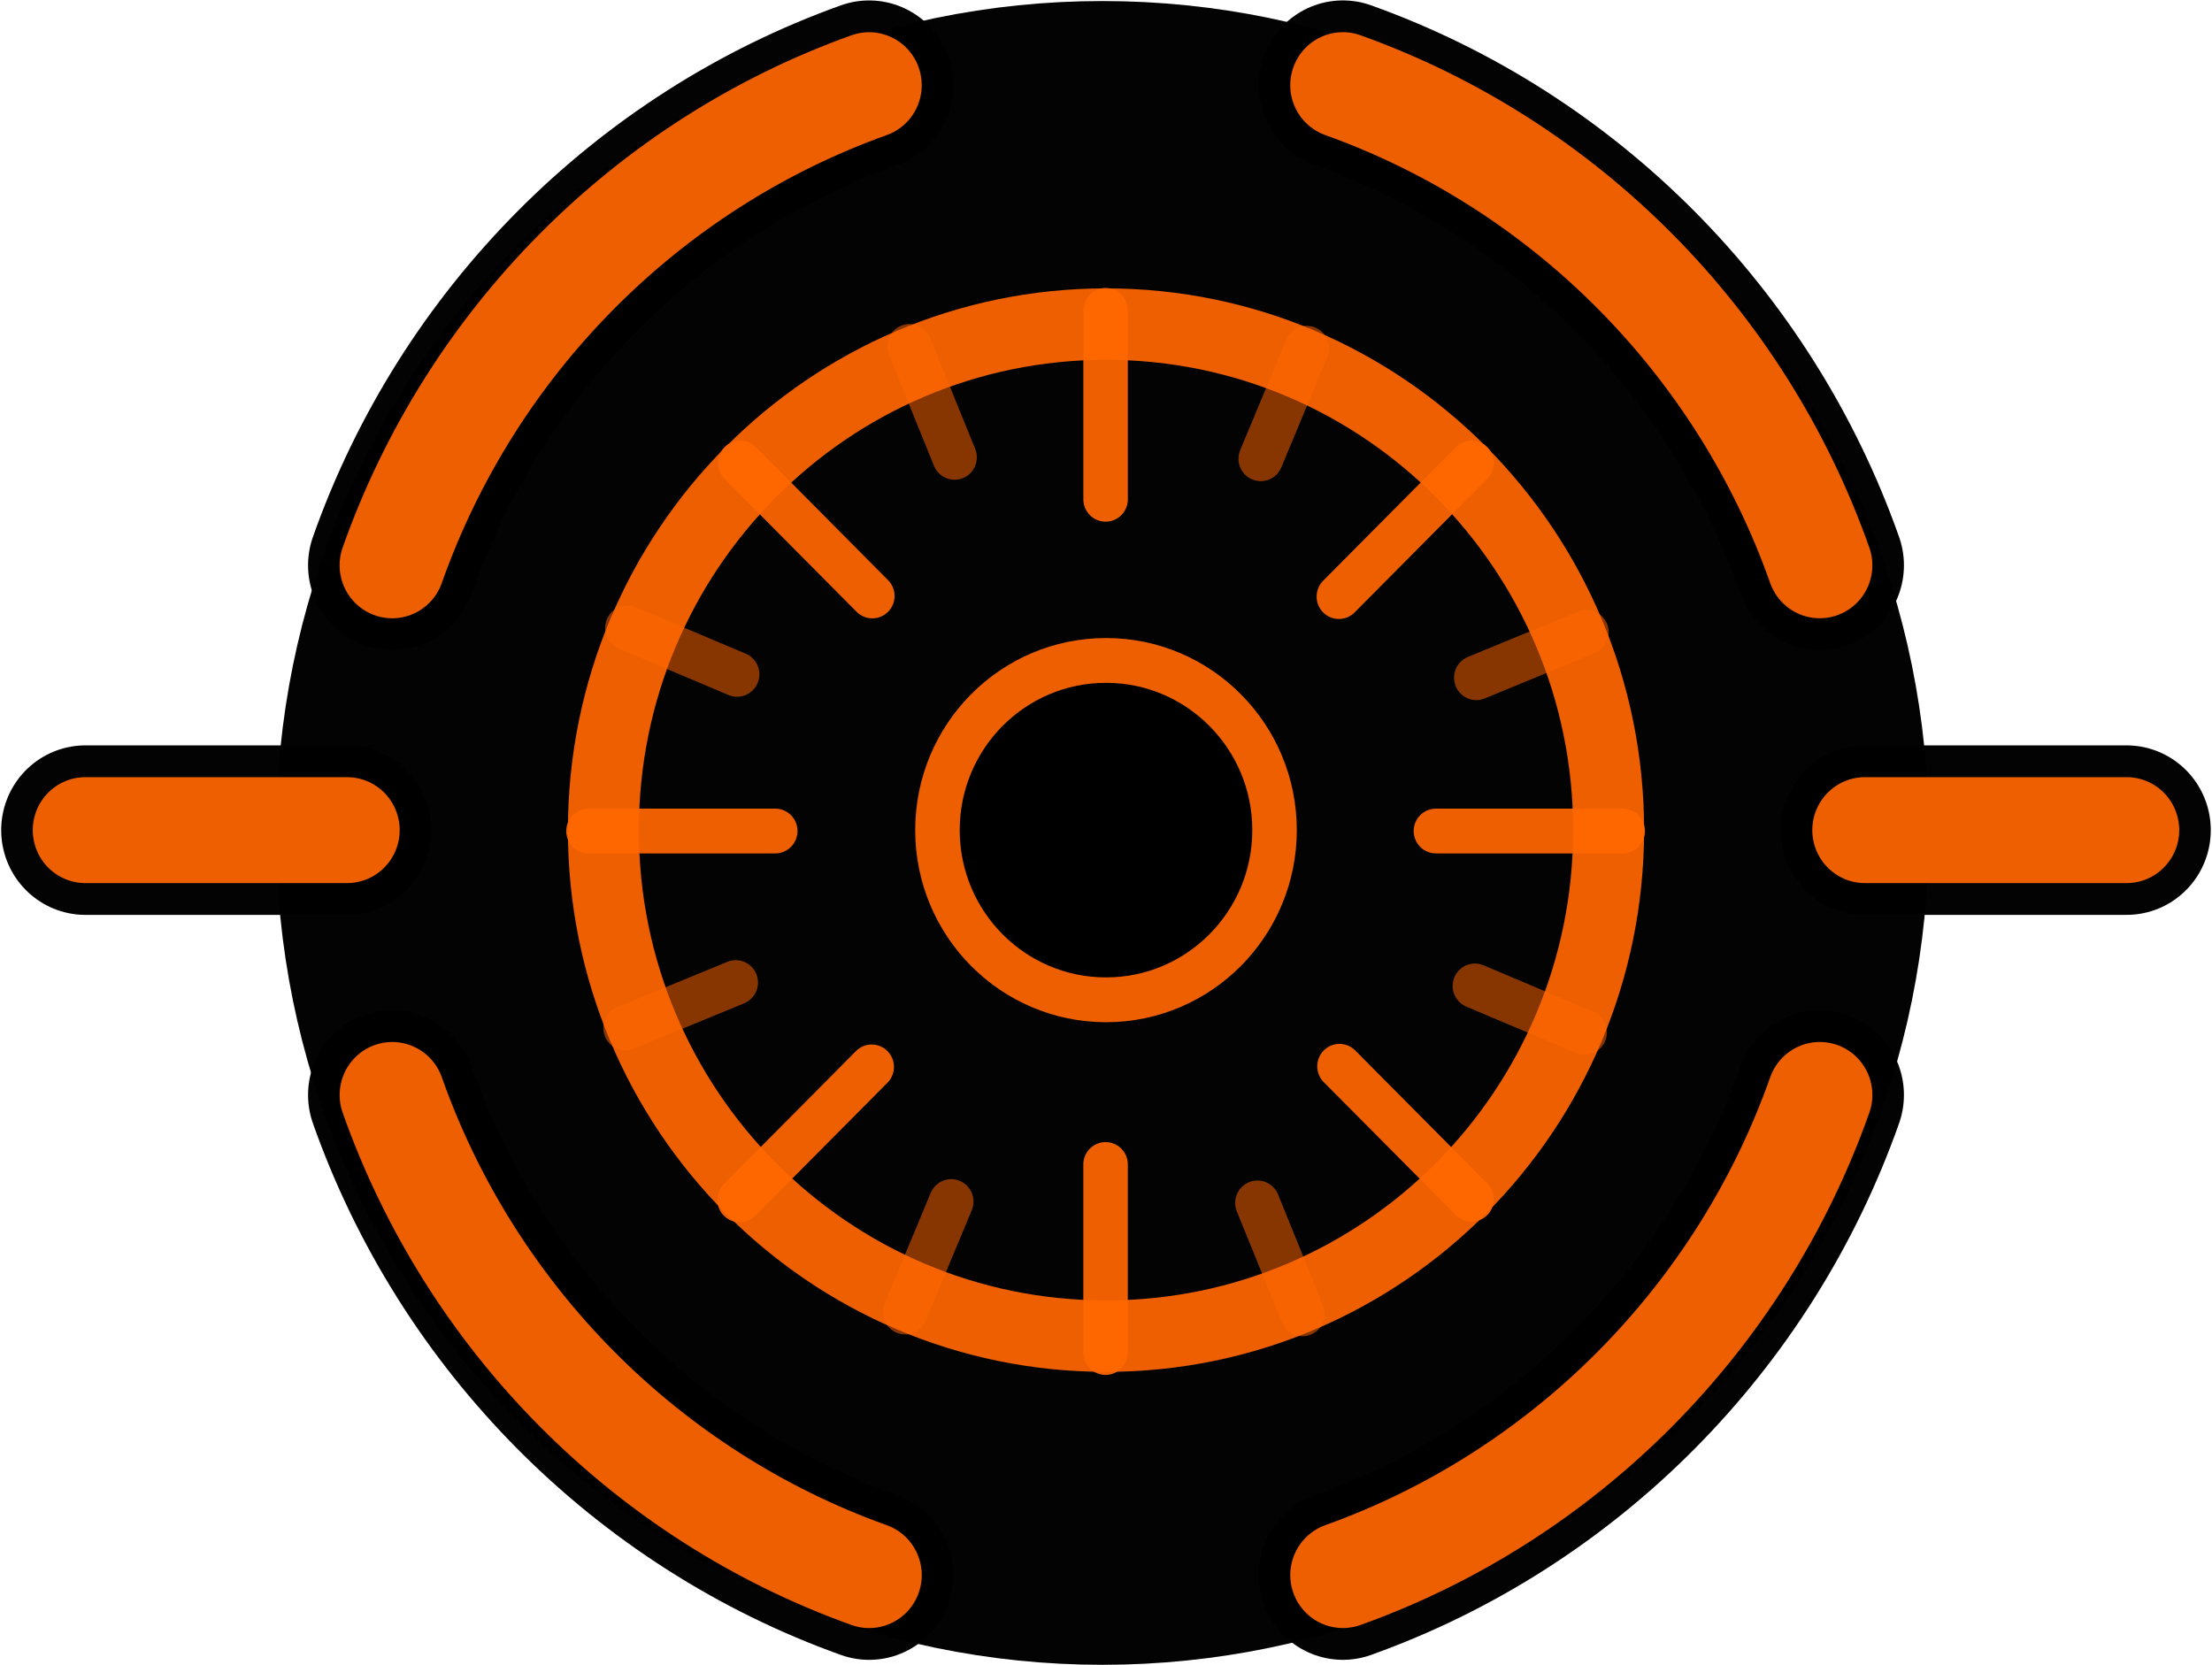
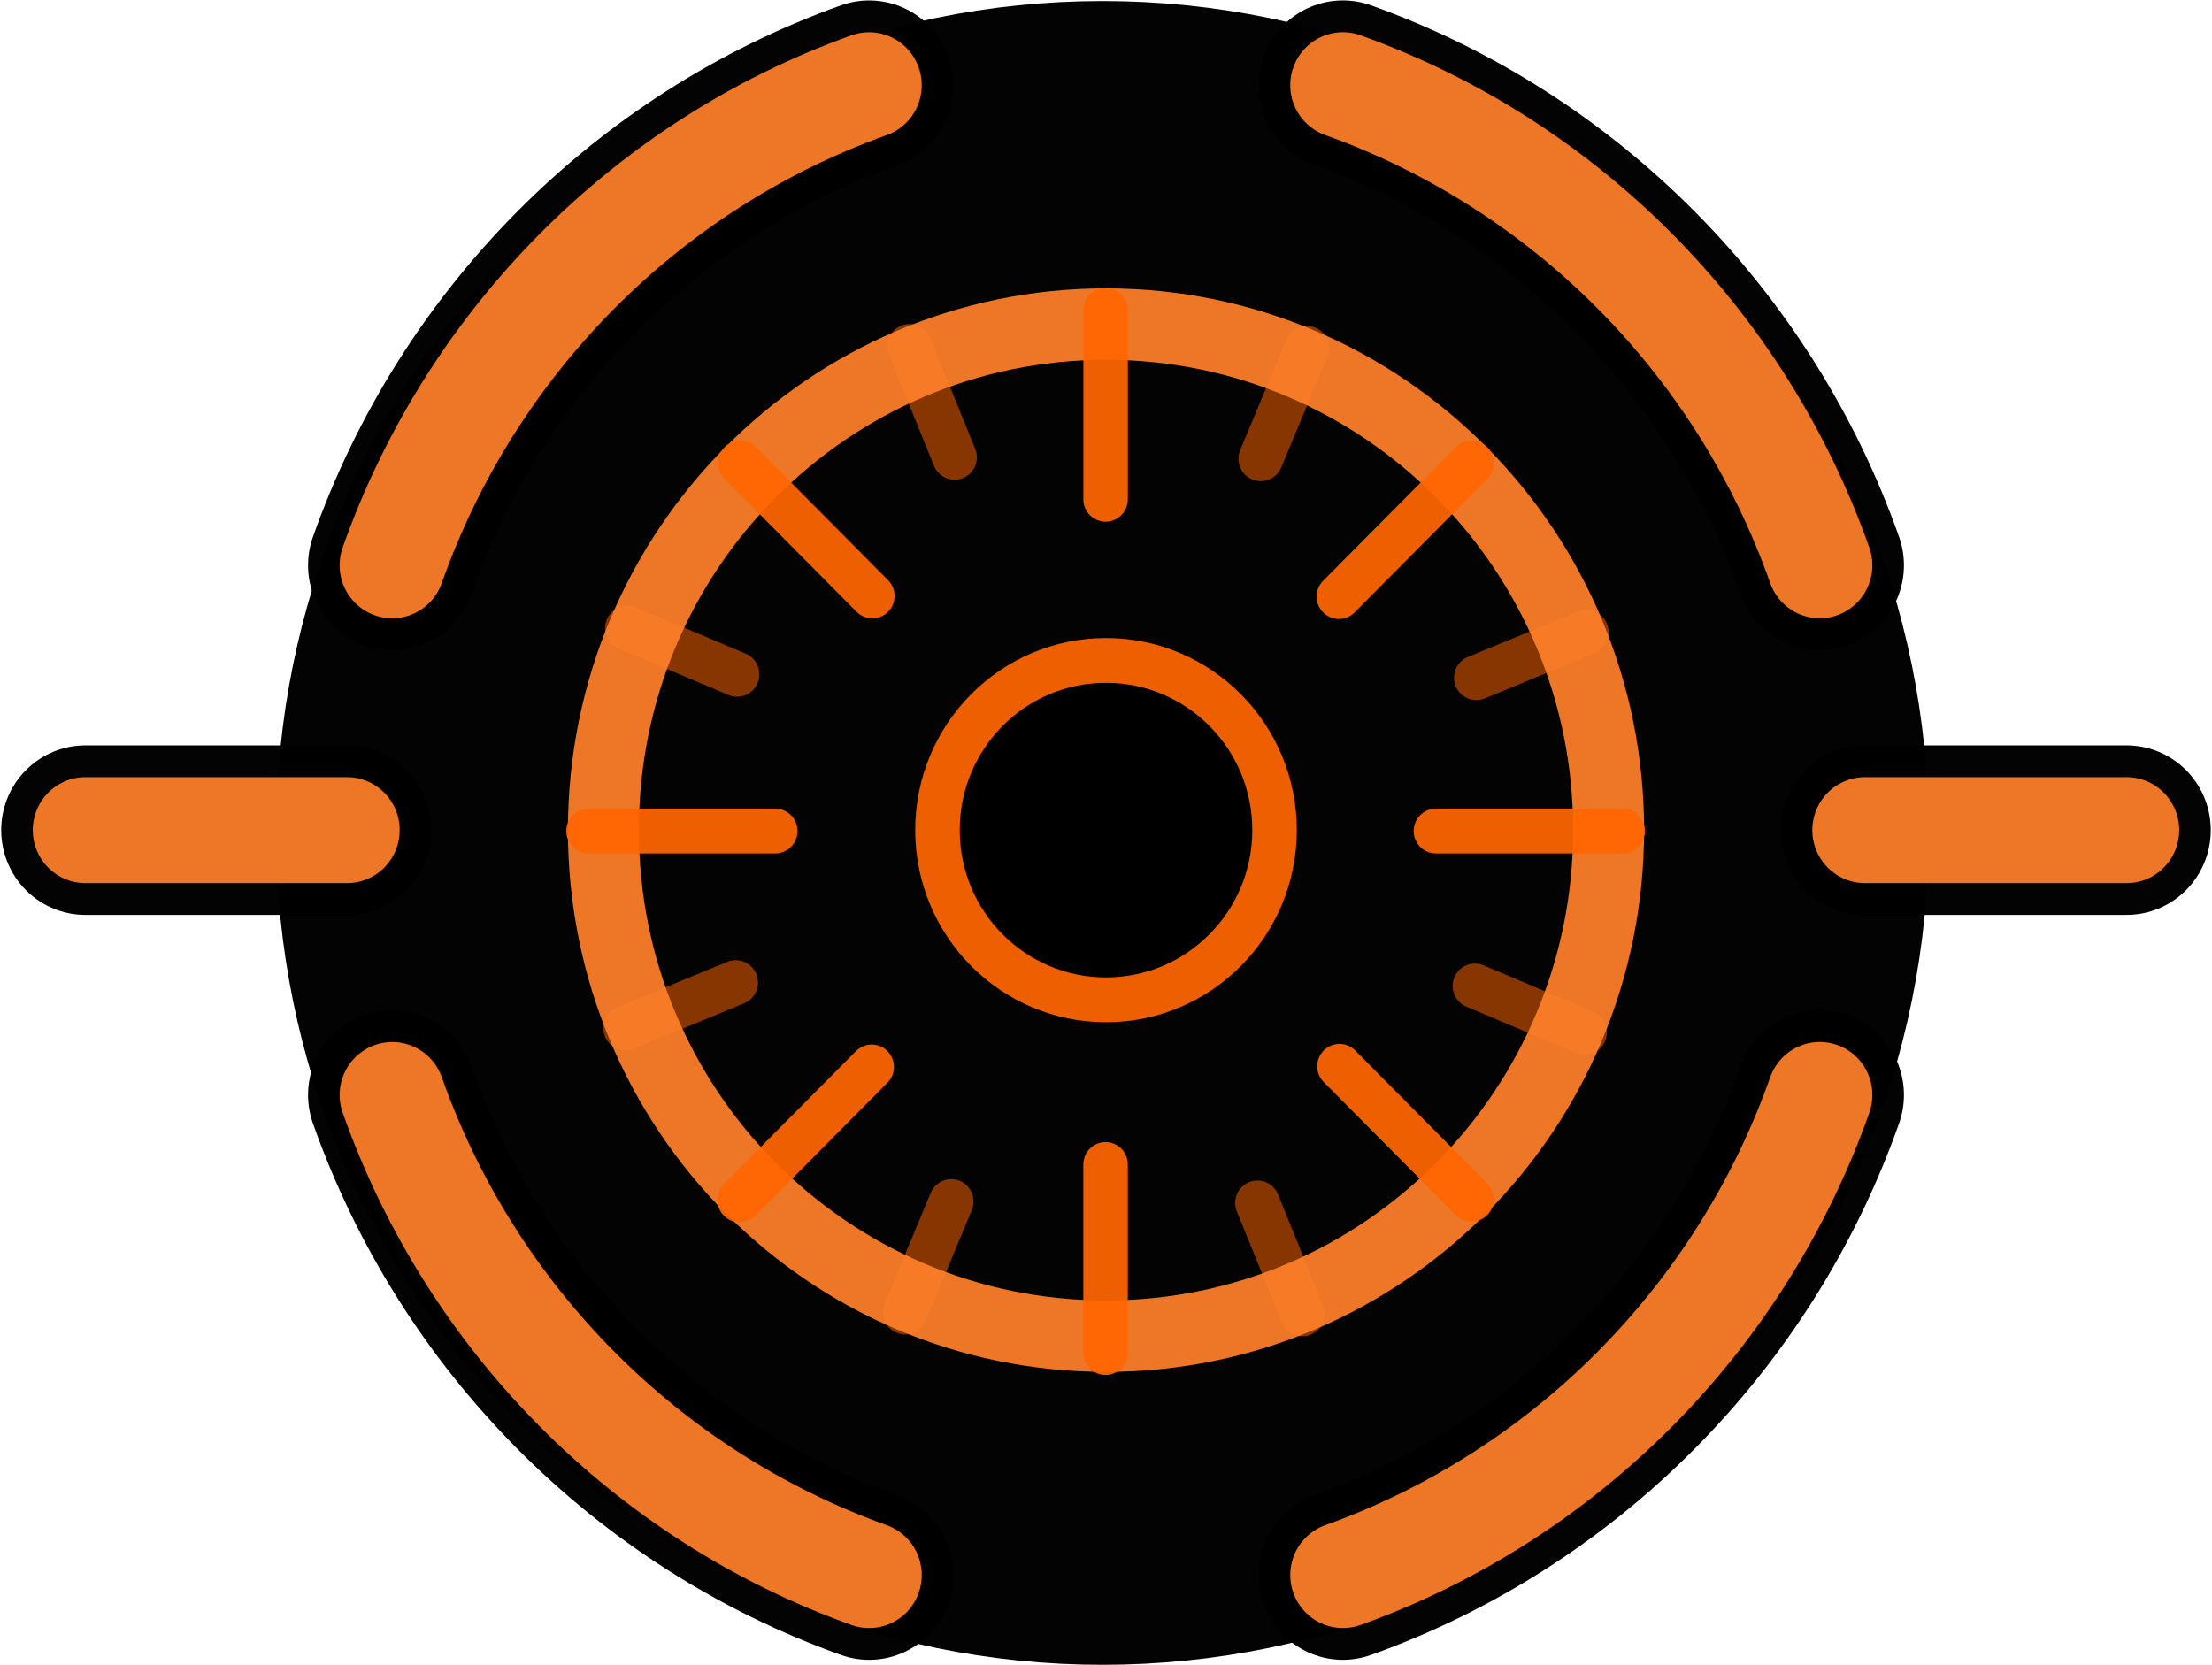
<svg xmlns="http://www.w3.org/2000/svg" width="99.159" height="74.638" viewBox="0 0 26.236 19.748" id="svg4243" version="1.1">
  <defs id="defs4245">
    </defs>
  <g id="layer1" transform="translate(-111.2332,-61.32351)">
    <g style="display:inline" id="g3716-9" transform="matrix(0.3282122,0,0,0.330478,104.7151,-266.0367)">
-       <circle r="26.643" cy="26.923" cx="56.751" style="opacity:0.988;fill:#000000;fill-opacity:1;stroke:#000000;stroke-width:6.433;stroke-linecap:round;stroke-linejoin:round;stroke-miterlimit:4;stroke-dasharray:none;stroke-dashoffset:6.4;stroke-opacity:1" id="path4376-0" transform="translate(2.947075,993.5395)" d="m 83.394,26.923 c 0,14.715 -11.929,26.643 -26.643,26.643 -14.715,0 -26.643,-11.929 -26.643,-26.643 0,-14.715 11.929,-26.643 26.643,-26.643 14.715,0 26.643,11.929 26.643,26.643 z" />
+       <circle r="26.643" cy="26.923" cx="56.751" style="opacity:0.988;fill:#000000;fill-opacity:1;stroke:#000000;stroke-width:6.433;stroke-linecap:round;stroke-linejoin:round;stroke-miterlimit:4;stroke-dasharray:none;stroke-dashoffset:6.4;stroke-opacity:1" id="path4376-0" transform="translate(2.947075,993.5395)" />
      <g id="g4059-4" transform="matrix(0.9457063,0,0,0.9457063,-48.71098,132.5161)">
        <g id="g4051-8">
          <path id="path3997-2" d="m 87.495,928.767 c 3.016,-8.483 9.741,-15.208 18.223,-18.223" style="opacity:0.988;fill:none;stroke:#000000;stroke-width:6.433;stroke-linecap:round;stroke-linejoin:round;stroke-miterlimit:4;stroke-dasharray:none;stroke-dashoffset:6.4;stroke-opacity:1" />
          <path id="path3999-1" d="M 105.718,967.093 C 97.235,964.077 90.51,957.352 87.495,948.869" style="opacity:0.988;fill:none;stroke:#000000;stroke-width:6.433;stroke-linecap:round;stroke-linejoin:round;stroke-miterlimit:4;stroke-dasharray:none;stroke-dashoffset:6.4;stroke-opacity:1" />
          <path id="path4001-7" d="m 75.769,938.818 10,0" style="opacity:0.988;fill:none;stroke:#000000;stroke-width:6.433;stroke-linecap:round;stroke-linejoin:round;stroke-miterlimit:4;stroke-dasharray:none;stroke-dashoffset:6.4;stroke-opacity:1" />
          <path id="path4005-5" d="m 123.821,910.543 c 8.483,3.016 15.208,9.741 18.223,18.223" style="opacity:0.988;fill:none;stroke:#000000;stroke-width:6.433;stroke-linecap:round;stroke-linejoin:round;stroke-miterlimit:4;stroke-dasharray:none;stroke-dashoffset:6.4;stroke-opacity:1" />
          <path id="path4007-5" d="m 142.044,948.869 c -3.016,8.483 -9.741,15.208 -18.223,18.223" style="opacity:0.988;fill:none;stroke:#000000;stroke-width:6.433;stroke-linecap:round;stroke-linejoin:round;stroke-miterlimit:4;stroke-dasharray:none;stroke-dashoffset:6.4;stroke-opacity:1" />
          <path id="path4009-8" d="m 143.769,938.818 10,0" style="opacity:0.988;fill:none;stroke:#000000;stroke-width:6.433;stroke-linecap:round;stroke-linejoin:round;stroke-miterlimit:4;stroke-dasharray:none;stroke-dashoffset:6.4;stroke-opacity:1" />
        </g>
        <g id="g3965-9">
-           <g transform="translate(-14.23051,-83.54421)" id="g4044-5" style="stroke:#ff6600">
-             <path transform="translate(0,988.3622)" id="path3253-2" d="m 101.725,23.949 c 3.016,-8.483 9.741,-15.208 18.223,-18.223" style="opacity:0.988;fill:none;stroke:#ff6600;stroke-width:4.021;stroke-linecap:round;stroke-linejoin:round;stroke-miterlimit:4;stroke-dasharray:none;stroke-dashoffset:6.4;stroke-opacity:0.941" />
-             <path transform="translate(0,988.3622)" id="path3249-8" d="m 119.949,62.275 c -8.483,-3.016 -15.208,-9.741 -18.223,-18.223" style="opacity:0.988;fill:none;stroke:#ff6600;stroke-width:4.021;stroke-linecap:round;stroke-linejoin:round;stroke-miterlimit:4;stroke-dasharray:none;stroke-dashoffset:6.4;stroke-opacity:0.941" />
-             <path transform="translate(0,988.3622)" id="path3267-1" d="m 90,34 10,0" style="opacity:0.988;fill:none;stroke:#ff6600;stroke-width:4.021;stroke-linecap:round;stroke-linejoin:round;stroke-miterlimit:4;stroke-dasharray:none;stroke-dashoffset:6.4;stroke-opacity:0.941" />
+           <g transform="translate(-14.23051,-83.54421)" id="g4044-5" style="stroke:#ff7f2a">
+             <path transform="translate(0,988.3622)" id="path3253-2" d="m 101.725,23.949 c 3.016,-8.483 9.741,-15.208 18.223,-18.223" style="opacity:0.988;fill:none;stroke:#ff7f2a;stroke-width:4.021;stroke-linecap:round;stroke-linejoin:round;stroke-miterlimit:4;stroke-dasharray:none;stroke-dashoffset:6.4;stroke-opacity:0.941" />
+             <path transform="translate(0,988.3622)" id="path3249-8" d="m 119.949,62.275 c -8.483,-3.016 -15.208,-9.741 -18.223,-18.223" style="opacity:0.988;fill:none;stroke:#ff7f2a;stroke-width:4.021;stroke-linecap:round;stroke-linejoin:round;stroke-miterlimit:4;stroke-dasharray:none;stroke-dashoffset:6.4;stroke-opacity:0.941" />
+             <path transform="translate(0,988.3622)" id="path3267-1" d="m 90,34 10,0" style="opacity:0.988;fill:none;stroke:#ff7f2a;stroke-width:4.021;stroke-linecap:round;stroke-linejoin:round;stroke-miterlimit:4;stroke-dasharray:none;stroke-dashoffset:6.4;stroke-opacity:0.941" />
          </g>
-           <g transform="translate(-16.23051,-83.54421)" id="g4039-3" style="stroke:#ff6600">
-             <path transform="translate(0,988.3622)" id="path3257-0" d="m 140.051,5.725 c 8.483,3.016 15.208,9.741 18.223,18.223" style="opacity:0.988;fill:none;stroke:#ff6600;stroke-width:4.021;stroke-linecap:round;stroke-linejoin:round;stroke-miterlimit:4;stroke-dasharray:none;stroke-dashoffset:6.4;stroke-opacity:0.941" />
-             <path transform="translate(0,988.3622)" id="path3239-4" d="m 158.275,44.051 c -3.016,8.483 -9.741,15.208 -18.223,18.223" style="opacity:0.988;fill:none;stroke:#ff6600;stroke-width:4.021;stroke-linecap:round;stroke-linejoin:round;stroke-miterlimit:4;stroke-dasharray:none;stroke-dashoffset:6.4;stroke-opacity:0.941" />
-             <path transform="translate(0,988.3622)" id="path3269-9" d="m 160,34 10,0" style="opacity:0.988;fill:none;stroke:#ff6600;stroke-width:4.021;stroke-linecap:round;stroke-linejoin:round;stroke-miterlimit:4;stroke-dasharray:none;stroke-dashoffset:6.4;stroke-opacity:0.941" />
+           <g transform="translate(-16.23051,-83.54421)" id="g4039-3" style="stroke:#ff7f2a">
+             <path transform="translate(0,988.3622)" id="path3257-0" d="m 140.051,5.725 c 8.483,3.016 15.208,9.741 18.223,18.223" style="opacity:0.988;fill:none;stroke:#ff7f2a;stroke-width:4.021;stroke-linecap:round;stroke-linejoin:round;stroke-miterlimit:4;stroke-dasharray:none;stroke-dashoffset:6.4;stroke-opacity:0.941" />
+             <path transform="translate(0,988.3622)" id="path3239-4" d="m 158.275,44.051 c -3.016,8.483 -9.741,15.208 -18.223,18.223" style="opacity:0.988;fill:none;stroke:#ff7f2a;stroke-width:4.021;stroke-linecap:round;stroke-linejoin:round;stroke-miterlimit:4;stroke-dasharray:none;stroke-dashoffset:6.4;stroke-opacity:0.941" />
+             <path transform="translate(0,988.3622)" id="path3269-9" d="m 160,34 10,0" style="opacity:0.988;fill:none;stroke:#ff7f2a;stroke-width:4.021;stroke-linecap:round;stroke-linejoin:round;stroke-miterlimit:4;stroke-dasharray:none;stroke-dashoffset:6.4;stroke-opacity:0.941" />
          </g>
        </g>
      </g>
      <path id="path4408-1" style="opacity:0.988;fill:#0cfef8;fill-opacity:0.502;stroke:#ff6600;stroke-width:1.608;stroke-linecap:round;stroke-linejoin:round;stroke-miterlimit:4;stroke-dasharray:none;stroke-dashoffset:6.4;stroke-opacity:0.533" d="m 52.728,1003 1.628,3.981 m 10.944,26.762 1.628,3.981 m -24.462,-10.262 3.981,-1.628 m 26.762,-10.943 3.981,-1.628 m -34.659,-0.157 3.966,1.664 m 26.662,11.185 3.966,1.664 m -24.554,10.041 1.664,-3.966 m 11.185,-26.662 1.664,-3.966" />
-       <circle r="11.39" cy="32.219" cx="57.508" style="opacity:0.988;fill:none;stroke:#ff6600;stroke-width:1.608;stroke-linecap:round;stroke-linejoin:round;stroke-miterlimit:4;stroke-dasharray:none;stroke-dashoffset:6.4;stroke-opacity:0.941" id="path4378-5" transform="matrix(1.594646,0,0,1.594646,-31.87728,968.9837)" d="m 68.898,32.219 c 0,6.291 -5.099,11.39 -11.39,11.39 -6.291,0 -11.39,-5.099 -11.39,-11.39 0,-6.291 5.099,-11.39 11.39,-11.39 6.291,0 11.39,5.099 11.39,11.39 z" />
-       <circle r="11.39" cy="32.219" cx="57.508" transform="matrix(0.534743,0,0,0.534743,29.07537,1003.133)" id="path4380-0" style="opacity:0.988;fill:#000000;fill-opacity:1;stroke:#ff6600;stroke-width:3.008;stroke-linecap:round;stroke-linejoin:round;stroke-miterlimit:4;stroke-dasharray:none;stroke-dashoffset:6.4;stroke-opacity:0.941" d="m 68.898,32.219 c 0,6.291 -5.099,11.39 -11.39,11.39 -6.291,0 -11.39,-5.099 -11.39,-11.39 0,-6.291 5.099,-11.39 11.39,-11.39 6.291,0 11.39,5.099 11.39,11.39 z" />
+       <circle r="11.39" cy="32.219" cx="57.508" style="opacity:0.988;fill:none;stroke:#ff7f2a;stroke-width:1.608;stroke-linecap:round;stroke-linejoin:round;stroke-miterlimit:4;stroke-dasharray:none;stroke-dashoffset:6.4;stroke-opacity:0.941" id="path4378-5" transform="matrix(1.594646,0,0,1.594646,-31.87728,968.9837)" />
+       <circle r="11.39" cy="32.219" cx="57.508" transform="matrix(0.534743,0,0,0.534743,29.07537,1003.133)" id="path4380-0" style="opacity:0.988;fill:#000000;fill-opacity:1;stroke:#ff6600;stroke-width:3.008;stroke-linecap:round;stroke-linejoin:round;stroke-miterlimit:4;stroke-dasharray:none;stroke-dashoffset:6.4;stroke-opacity:0.941" />
      <path id="path4396-6" style="opacity:0.988;fill:none;stroke:#ff6600;stroke-width:1.608;stroke-linecap:round;stroke-linejoin:round;stroke-miterlimit:4;stroke-dasharray:none;stroke-dashoffset:6.4;stroke-opacity:0.941" d="m 73.038,1007.184 -4.795,4.795 4.795,-4.795 z m -26.428,0 4.773,4.773 -4.773,-4.773 z m 21.655,21.655 4.773,4.773 -4.773,-4.773 z m -16.904,0.022 -4.773,4.773 4.773,-4.773 z m 8.452,-27.155 0,6.781 0,-6.781 z m -18.688,18.688 6.75,0 -6.75,0 z m 30.625,0 6.75,0 -6.75,0 z m -11.938,11.969 0,6.75 0,-6.75 z" />
    </g>
  </g>
</svg>
